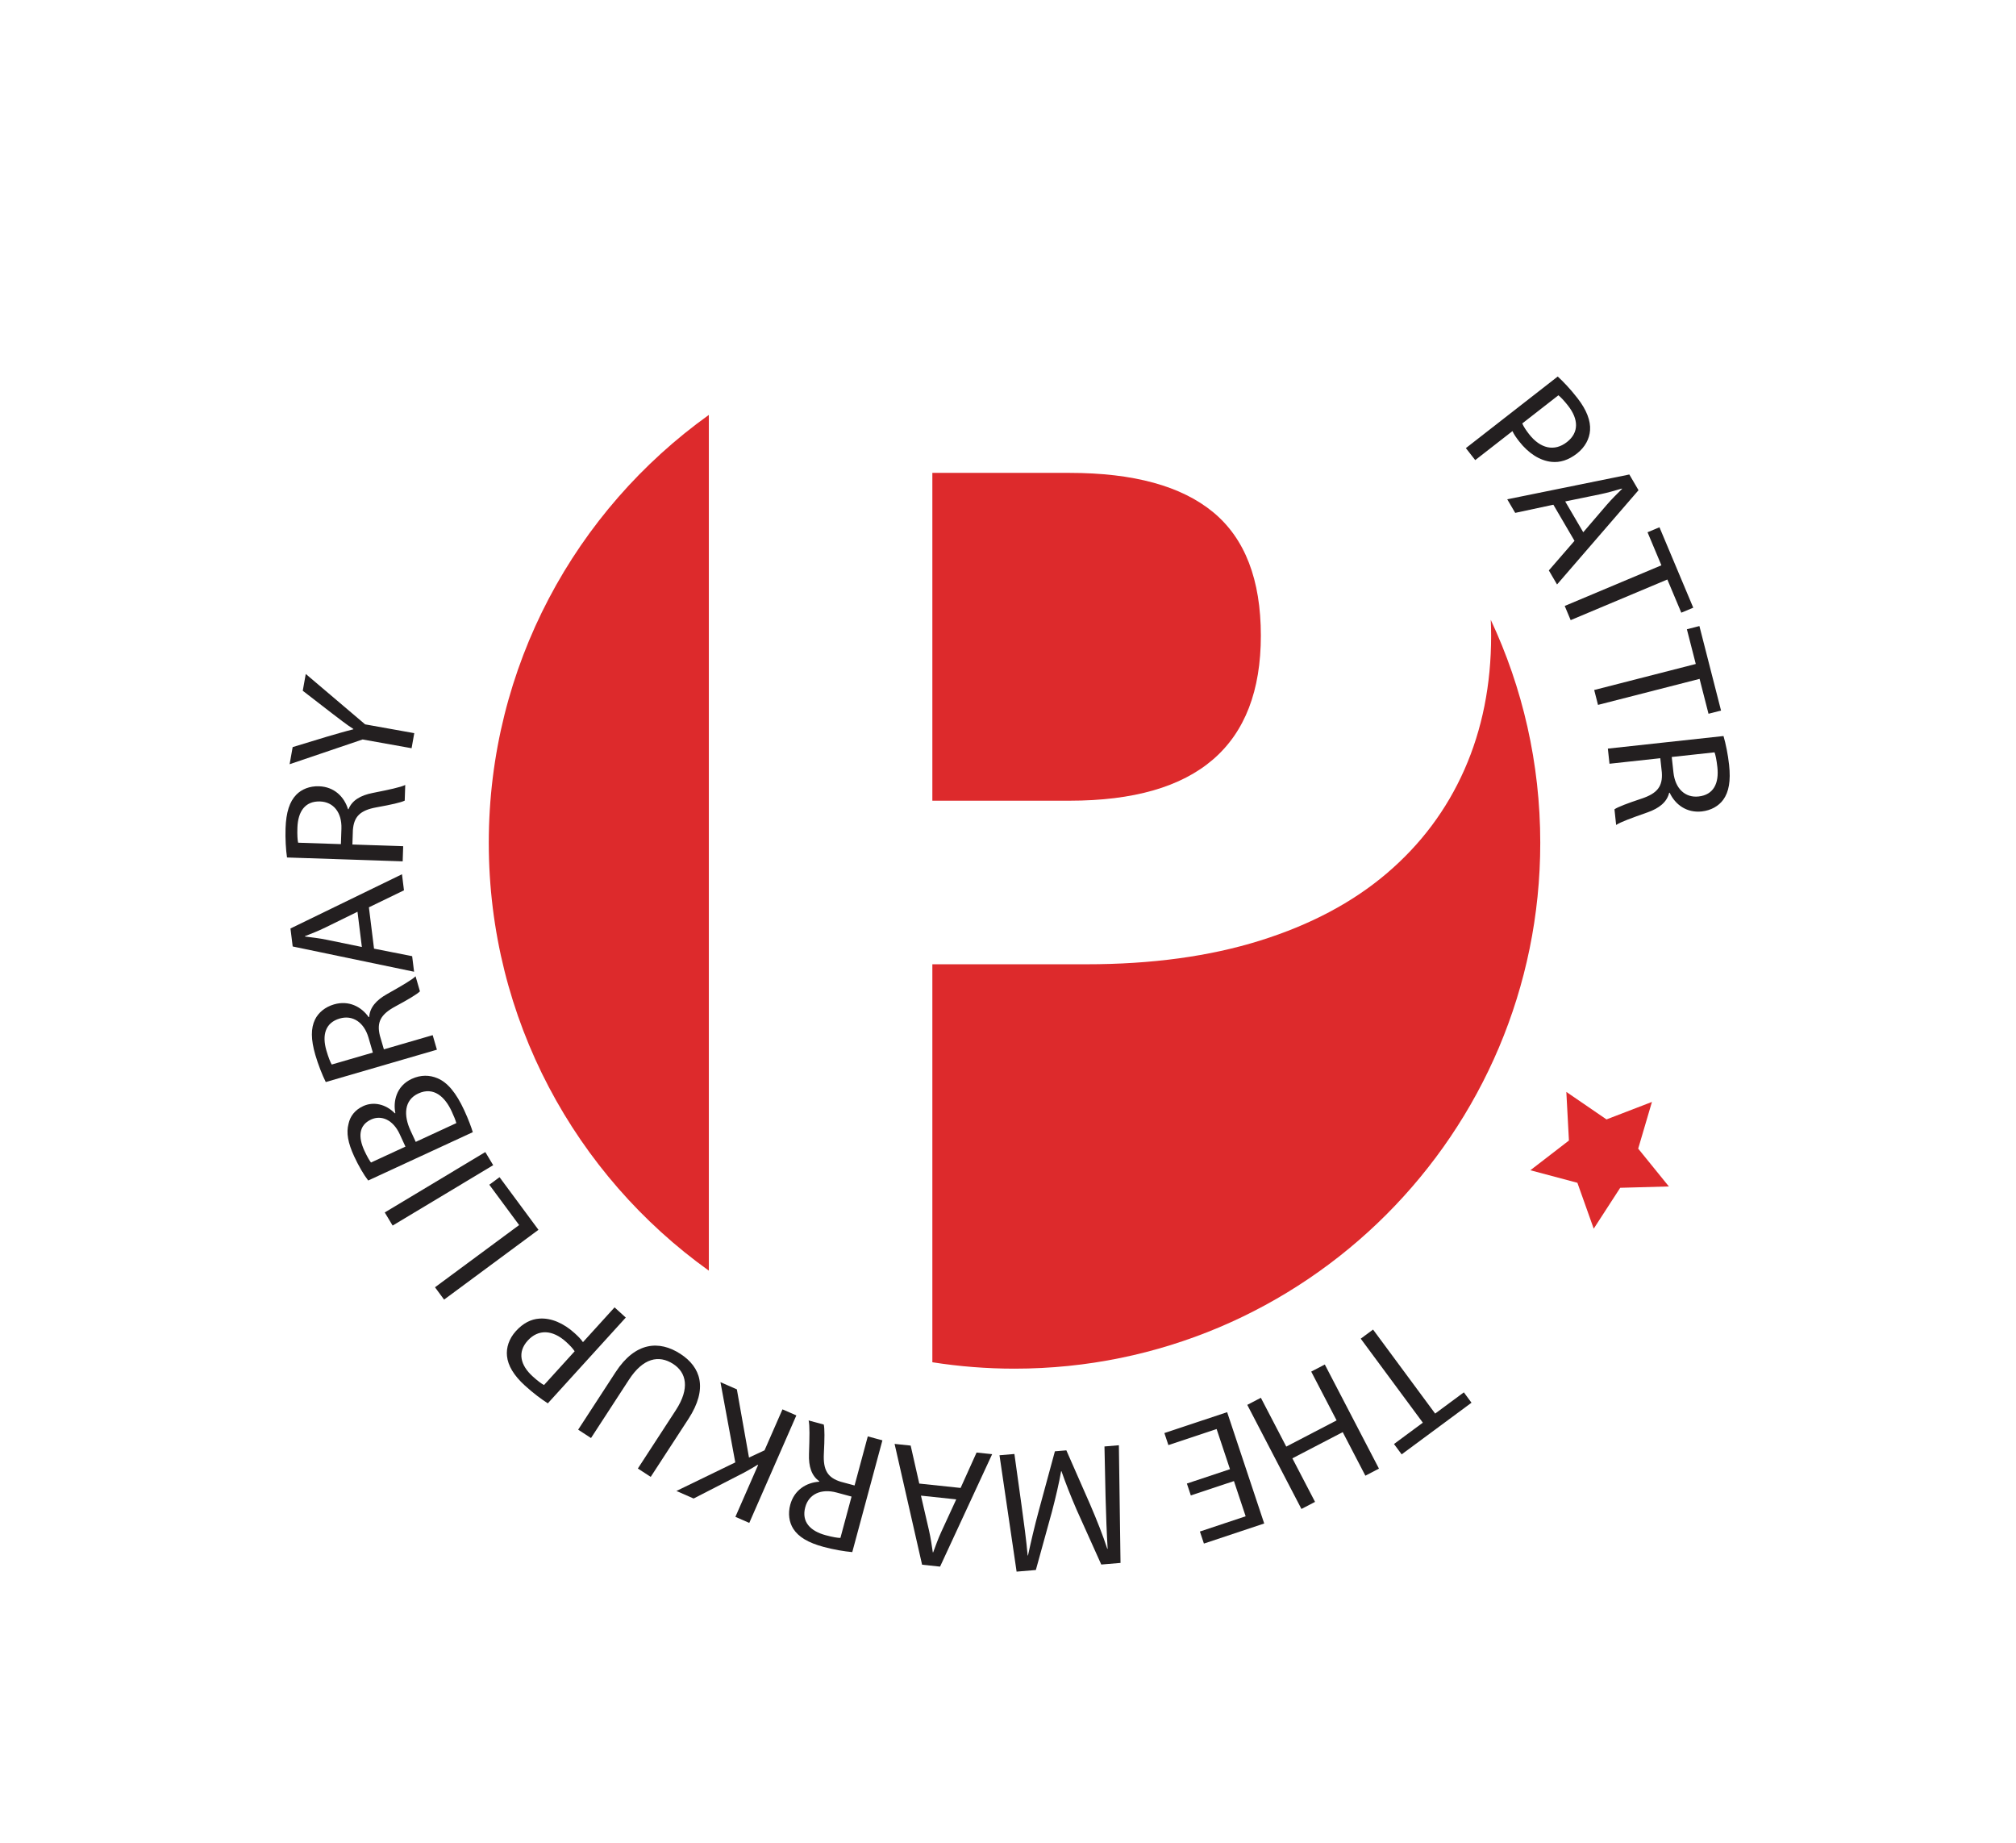
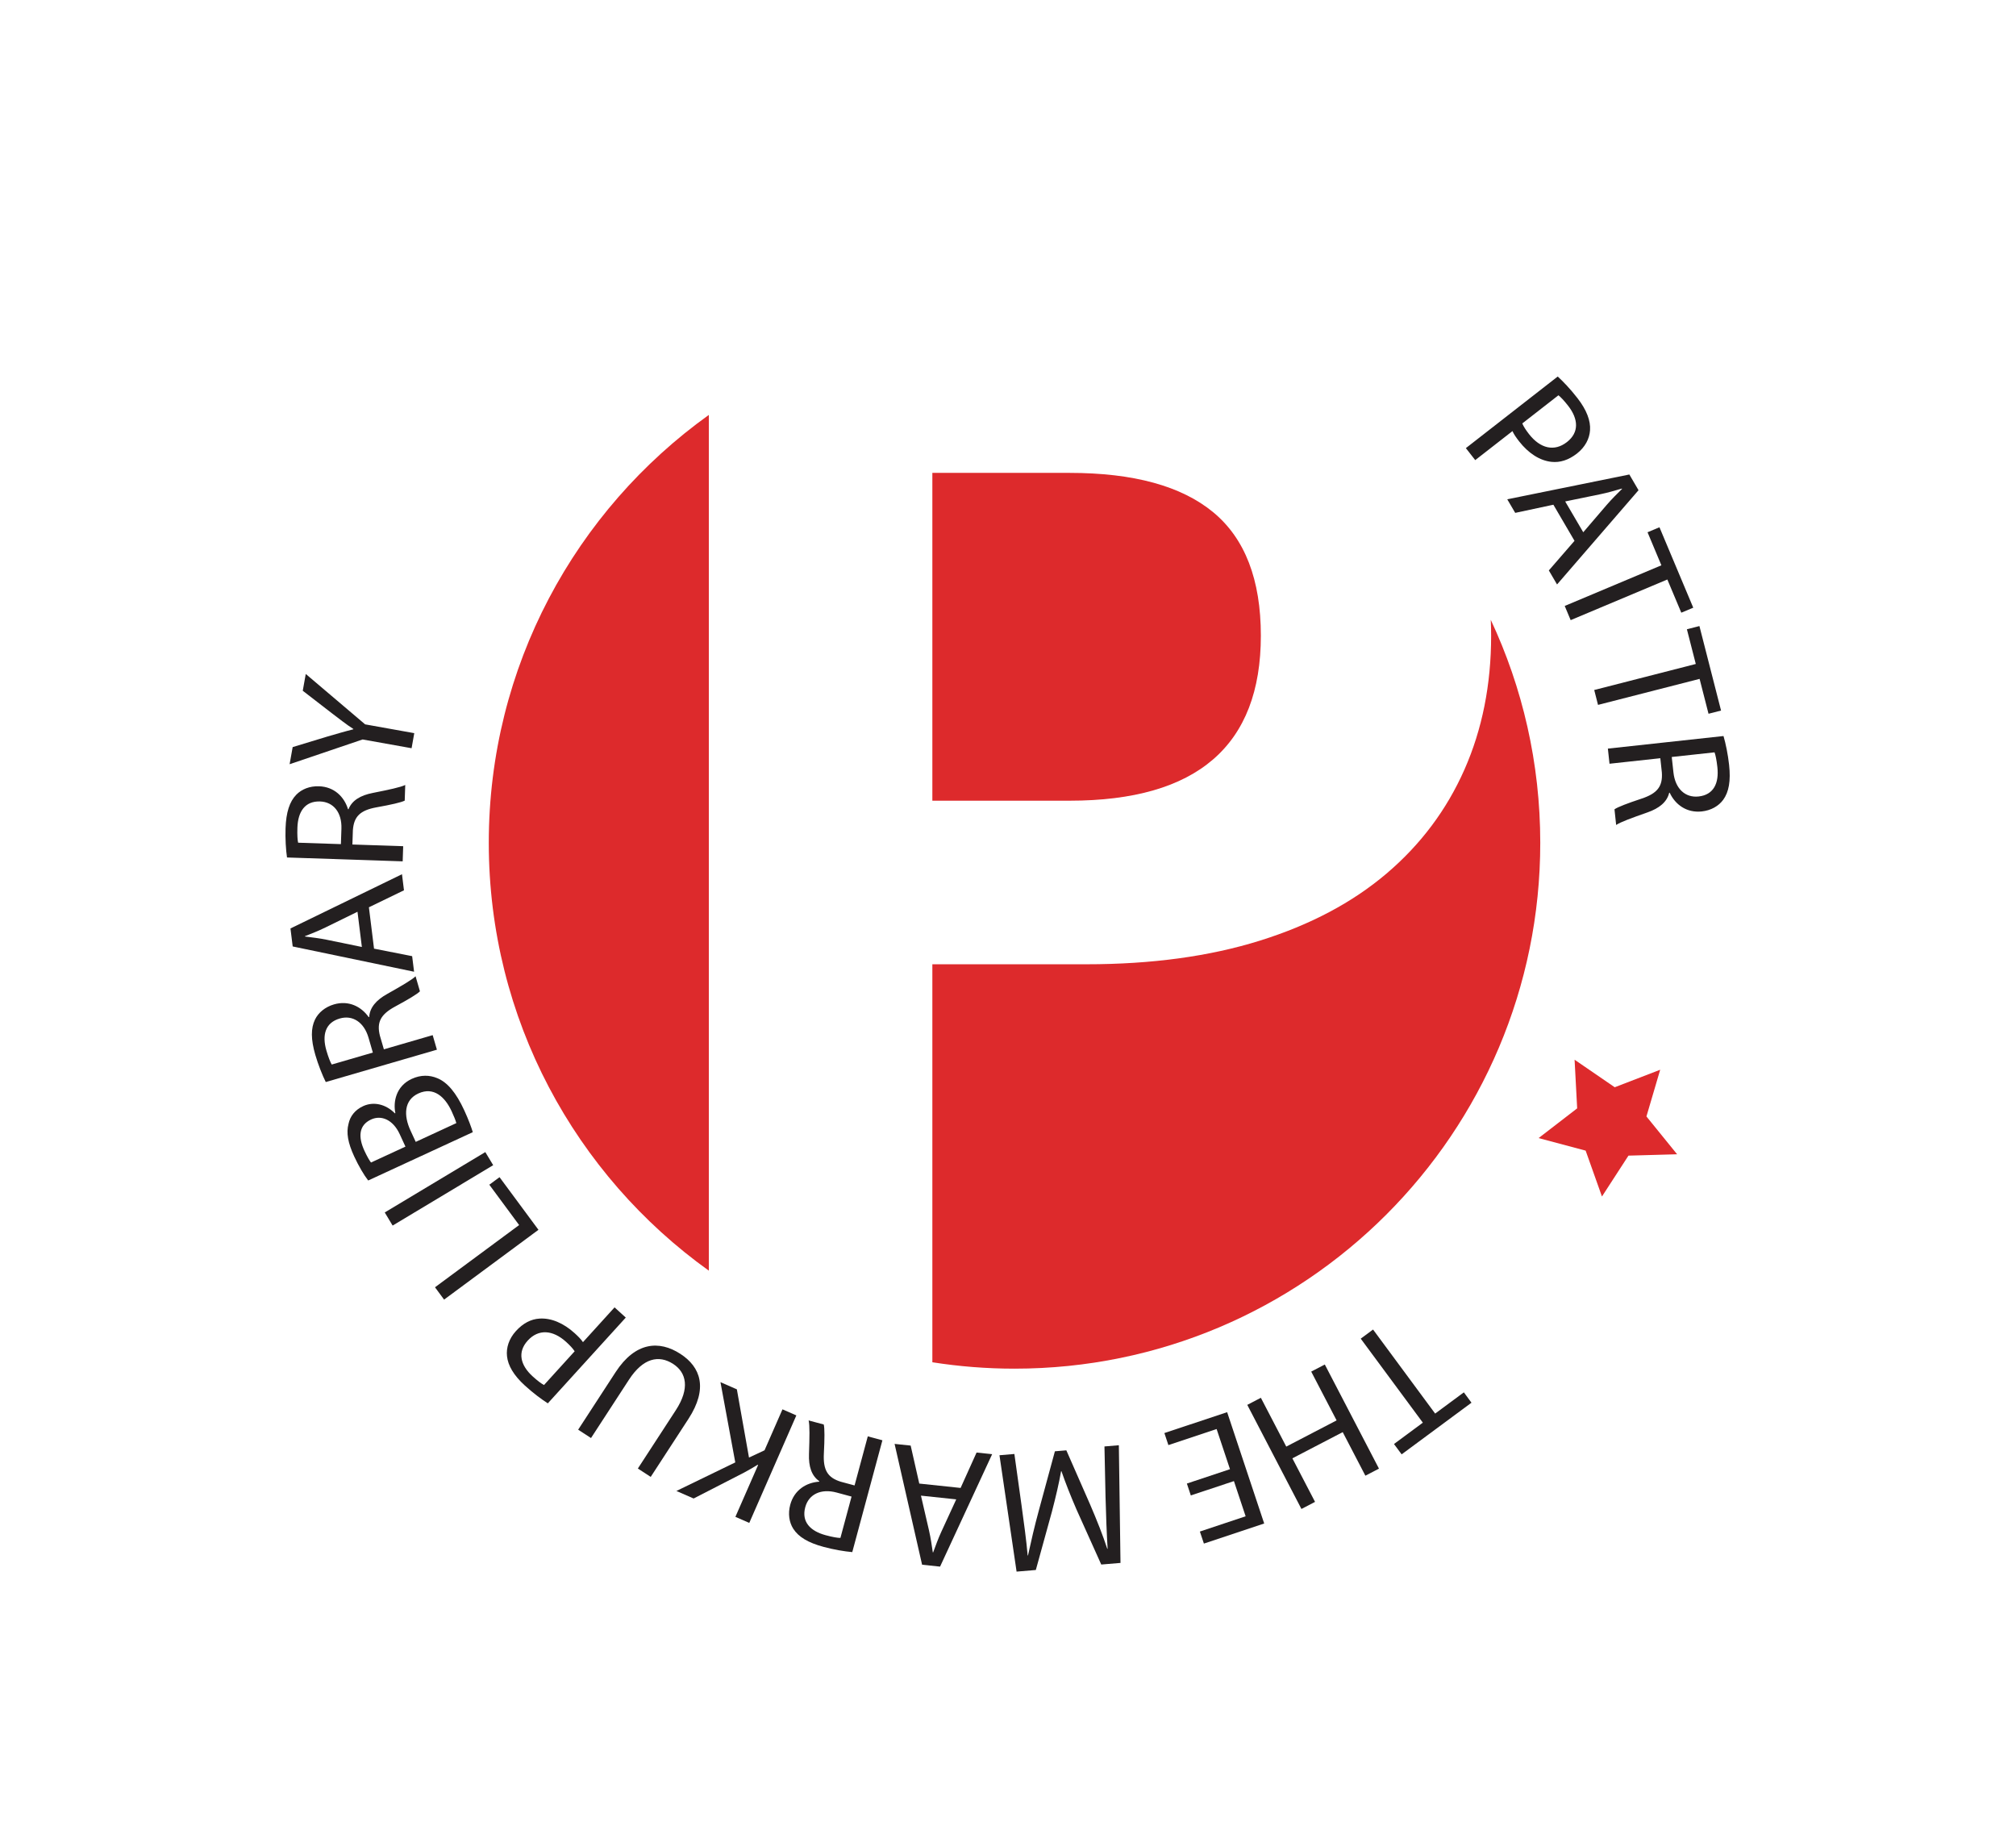
<svg xmlns="http://www.w3.org/2000/svg" version="1.1" id="Calque_1" x="0px" y="0px" width="151px" height="138px" viewBox="0 0 151 138" enable-background="new 0 0 151 138" xml:space="preserve">
  <g>
    <g>
      <circle fill="none" cx="75.482" cy="63.501" r="45.265" />
-       <path fill="#231F20" d="M107.494,105.857l2.15-1.59l0.572,0.776l-5.231,3.868l-0.574-0.775l2.161-1.598l-4.652-6.291l0.923-0.682    L107.494,105.857z" />
-       <path fill="#231F20" d="M102.268,110.508l-1.697-3.262l-3.771,1.962l1.698,3.261L97.479,113l-4.057-7.796l1.018-0.53l1.902,3.655    l3.771-1.962l-1.902-3.654l1.018-0.531l4.056,7.796L102.268,110.508z" />
-       <path fill="#231F20" d="M88.898,111.096l3.229-1.076l-1.001-3.006l-3.612,1.203l-0.301-0.902l4.701-1.565l2.776,8.338    l-4.516,1.503l-0.301-0.902l3.427-1.142l-0.877-2.636l-3.229,1.076L88.898,111.096z" />
-       <path fill="#231F20" d="M76.512,112.713c0.167,1.217,0.37,2.691,0.46,3.771l0.025-0.002c0.227-1.04,0.486-2.175,0.826-3.42    l1.19-4.38l0.858-0.072l1.78,4.052c0.521,1.213,0.952,2.303,1.286,3.322l0.026-0.003c-0.066-1.094-0.123-2.555-0.156-3.887    l-0.081-3.775l1.079-0.091l0.123,8.812l-1.442,0.121l-1.85-4.112c-0.454-1.048-0.821-1.986-1.131-2.876l-0.026,0.002    c-0.16,0.903-0.391,1.892-0.688,3.029l-1.205,4.367l-1.442,0.121l-1.281-8.715l1.117-0.094L76.512,112.713z" />
+       <path fill="#231F20" d="M107.494,105.857l2.15-1.59l0.571,0.775l-5.231,3.868l-0.573-0.774l2.161-1.599l-4.652-6.291l0.923-0.683    L107.494,105.857z" />
+       <path fill="#231F20" d="M102.268,110.508l-1.697-3.262l-3.771,1.962l1.698,3.261L97.479,113l-4.057-7.796l1.018-0.53l1.902,3.655    l3.771-1.962l-1.902-3.654l1.018-0.531l4.057,7.797L102.268,110.508z" />
+       <path fill="#231F20" d="M88.898,111.096l3.229-1.076l-1.001-3.006l-3.612,1.203l-0.301-0.902l4.701-1.564l2.775,8.338    l-4.516,1.503l-0.301-0.901l3.427-1.143l-0.877-2.636l-3.229,1.075L88.898,111.096z" />
+       <path fill="#231F20" d="M76.512,112.713c0.168,1.217,0.37,2.691,0.461,3.771l0.024-0.002c0.228-1.041,0.485-2.176,0.826-3.42    l1.19-4.381l0.857-0.072l1.779,4.053c0.521,1.213,0.953,2.303,1.287,3.322l0.025-0.004c-0.066-1.094-0.123-2.555-0.156-3.887    l-0.08-3.775l1.078-0.09l0.123,8.812l-1.441,0.121l-1.85-4.112c-0.455-1.048-0.822-1.986-1.132-2.876l-0.026,0.002    c-0.16,0.903-0.391,1.892-0.688,3.029l-1.205,4.366l-1.441,0.121l-1.282-8.715l1.117-0.094L76.512,112.713z" />
      <path fill="#231F20" d="M71.95,111.425l1.196-2.651l1.167,0.123l-3.901,8.42l-1.347-0.143l-2.06-9.047l1.205,0.126l0.644,2.845    L71.95,111.425z M68.98,112.002l0.603,2.605c0.134,0.592,0.209,1.123,0.285,1.643l0.026,0.002c0.183-0.492,0.37-1.021,0.607-1.534    l1.122-2.437L68.98,112.002z" />
-       <path fill="#231F20" d="M63.836,116.23c-0.581-0.049-1.407-0.189-2.149-0.39c-1.17-0.315-1.877-0.749-2.268-1.354    c-0.313-0.488-0.409-1.135-0.229-1.803c0.299-1.107,1.204-1.66,2.166-1.725l0.01-0.038c-0.581-0.399-0.808-1.108-0.772-2.044    c0.042-1.258,0.061-2.129-0.027-2.504l1.133,0.305c0.071,0.289,0.066,1.058,0.008,2.176c-0.063,1.238,0.283,1.804,1.268,2.109    l1.032,0.278l0.99-3.675l1.095,0.295L63.836,116.23z M63.782,112.072l-1.12-0.303c-1.17-0.314-2.086,0.127-2.347,1.096    c-0.295,1.096,0.369,1.787,1.527,2.1c0.528,0.143,0.904,0.203,1.106,0.203L63.782,112.072z" />
-       <path fill="#231F20" d="M56.121,114.044l-1.039-0.455l1.701-3.882l-0.036-0.016c-0.351,0.217-0.691,0.409-1.01,0.583l-3.784,1.943    l-1.29-0.565l4.41-2.139l-1.11-6.009l1.229,0.539l0.908,5.108l1.164-0.543l1.344-3.068l1.039,0.454L56.121,114.044z" />
-       <path fill="#231F20" d="M47.776,109.971l2.845-4.371c1.067-1.641,0.79-2.816-0.194-3.457c-1.082-0.704-2.261-0.445-3.314,1.172    l-2.846,4.373l-0.962-0.626l2.804-4.308c1.472-2.262,3.262-2.404,4.857-1.366c1.509,0.981,2.09,2.574,0.597,4.87l-2.824,4.339    L47.776,109.971z" />
-       <path fill="#231F20" d="M41.032,105.09c-0.466-0.301-1.049-0.725-1.724-1.338c-0.83-0.754-1.263-1.498-1.333-2.197    c-0.067-0.623,0.141-1.298,0.667-1.877c0.535-0.589,1.129-0.895,1.764-0.934c0.883-0.061,1.816,0.347,2.636,1.092    c0.25,0.228,0.474,0.447,0.623,0.672l2.366-2.605l0.84,0.763L41.032,105.09z M43.042,101.191c-0.14-0.215-0.354-0.443-0.633-0.697    c-1.013-0.921-2.086-0.98-2.883-0.102c-0.789,0.868-0.548,1.844,0.368,2.676c0.366,0.334,0.672,0.559,0.852,0.651L43.042,101.191z    " />
-       <path fill="#231F20" d="M33.263,97.322l-0.682-0.924l6.302-4.659l-2.233-3.02l0.766-0.565l2.915,3.941L33.263,97.322z" />
-       <path fill="#231F20" d="M28.818,90.795l7.532-4.522l0.59,0.983l-7.532,4.521L28.818,90.795z" />
-       <path fill="#231F20" d="M27.578,88.403c-0.314-0.401-0.718-1.09-1.047-1.8c-0.476-1.029-0.604-1.775-0.426-2.445    c0.117-0.557,0.47-1.036,1.097-1.326c0.781-0.36,1.696-0.15,2.375,0.541l0.036-0.018c-0.173-0.838,0.044-2.016,1.228-2.563    c0.687-0.317,1.345-0.291,1.915-0.051c0.761,0.309,1.413,1.099,2.014,2.4c0.328,0.711,0.532,1.277,0.643,1.642L27.578,88.403z     M30.369,85.865l-0.432-0.936c-0.498-1.077-1.373-1.448-2.142-1.094c-0.923,0.427-0.979,1.301-0.499,2.342    c0.219,0.474,0.38,0.729,0.492,0.879L30.369,85.865z M34.18,84.104c-0.063-0.229-0.182-0.519-0.352-0.886    c-0.492-1.065-1.336-1.867-2.496-1.332c-1.076,0.498-1.106,1.646-0.587,2.771l0.394,0.853L34.18,84.104z" />
-       <path fill="#231F20" d="M24.4,81.03c-0.26-0.522-0.568-1.301-0.784-2.04c-0.338-1.164-0.335-1.992-0.022-2.641    c0.255-0.522,0.759-0.94,1.422-1.134c1.102-0.321,2.044,0.165,2.6,0.954l0.038-0.011c0.04-0.704,0.527-1.267,1.346-1.722    c1.097-0.619,1.852-1.056,2.126-1.326l0.328,1.127c-0.21,0.211-0.869,0.606-1.855,1.138c-1.091,0.589-1.395,1.18-1.145,2.181    l0.299,1.025l3.655-1.063l0.317,1.089L24.4,81.03z M27.927,78.823l-0.324-1.114c-0.338-1.164-1.192-1.717-2.156-1.438    c-1.089,0.318-1.335,1.244-1,2.396c0.153,0.525,0.296,0.878,0.401,1.051L27.927,78.823z" />
-       <path fill="#231F20" d="M28.015,71.04l2.855,0.564l0.145,1.165l-9.092-1.892l-0.167-1.347l8.353-4.061l0.149,1.203l-2.627,1.273    L28.015,71.04z M26.777,68.277l-2.403,1.178c-0.546,0.266-1.047,0.459-1.536,0.652l0.003,0.025    c0.521,0.066,1.08,0.129,1.633,0.243l2.63,0.54L26.777,68.277z" />
+       <path fill="#231F20" d="M63.836,116.23c-0.581-0.049-1.407-0.189-2.149-0.391c-1.17-0.314-1.877-0.749-2.268-1.354    c-0.313-0.488-0.409-1.135-0.229-1.803c0.299-1.107,1.204-1.66,2.166-1.726l0.01-0.038c-0.581-0.398-0.808-1.107-0.772-2.044    c0.042-1.258,0.061-2.129-0.027-2.504l1.133,0.305c0.071,0.289,0.066,1.058,0.008,2.177c-0.063,1.237,0.283,1.804,1.268,2.108    l1.032,0.278l0.99-3.676l1.095,0.295L63.836,116.23z M63.782,112.072l-1.12-0.303c-1.17-0.314-2.086,0.127-2.347,1.096    c-0.295,1.096,0.369,1.787,1.527,2.1c0.528,0.143,0.904,0.203,1.106,0.203L63.782,112.072z" />
+       <path fill="#231F20" d="M56.121,114.044l-1.039-0.455l1.701-3.882l-0.036-0.016c-0.351,0.217-0.691,0.408-1.01,0.582l-3.784,1.943    l-1.29-0.564l4.41-2.139l-1.11-6.01l1.229,0.539l0.908,5.107l1.164-0.543l1.344-3.067l1.039,0.454L56.121,114.044z" />
+       <path fill="#231F20" d="M47.776,109.971l2.845-4.371c1.067-1.641,0.79-2.815-0.194-3.457c-1.082-0.703-2.261-0.444-3.314,1.172    l-2.846,4.373l-0.962-0.625l2.804-4.309c1.472-2.262,3.262-2.404,4.857-1.365c1.509,0.98,2.09,2.573,0.597,4.869l-2.824,4.34    L47.776,109.971z" />
+       <path fill="#231F20" d="M41.032,105.09c-0.466-0.301-1.049-0.725-1.724-1.338c-0.83-0.754-1.263-1.498-1.333-2.197    c-0.067-0.623,0.141-1.298,0.667-1.877c0.535-0.589,1.129-0.895,1.764-0.934c0.883-0.061,1.816,0.347,2.636,1.092    c0.25,0.229,0.474,0.447,0.623,0.672l2.366-2.605l0.84,0.764L41.032,105.09z M43.042,101.191c-0.14-0.215-0.354-0.443-0.633-0.697    c-1.013-0.921-2.086-0.98-2.883-0.102c-0.789,0.867-0.548,1.844,0.368,2.676c0.366,0.334,0.672,0.559,0.852,0.65L43.042,101.191z" />
+       <path fill="#231F20" d="M33.263,97.322l-0.682-0.924l6.302-4.659l-2.233-3.021l0.766-0.564l2.915,3.941L33.263,97.322z" />
+       <path fill="#231F20" d="M28.818,90.795l7.532-4.521l0.59,0.982l-7.532,4.521L28.818,90.795z" />
+       <path fill="#231F20" d="M27.578,88.402c-0.314-0.4-0.718-1.09-1.047-1.799c-0.476-1.029-0.604-1.775-0.426-2.445    c0.117-0.557,0.47-1.036,1.097-1.326c0.781-0.359,1.696-0.15,2.375,0.541l0.036-0.018c-0.173-0.838,0.044-2.017,1.228-2.563    c0.687-0.317,1.345-0.291,1.915-0.051c0.761,0.309,1.413,1.099,2.014,2.399c0.328,0.711,0.532,1.277,0.643,1.643L27.578,88.402z     M30.369,85.865l-0.432-0.936c-0.498-1.078-1.373-1.449-2.142-1.095c-0.923,0.427-0.979,1.301-0.499,2.342    c0.219,0.474,0.38,0.729,0.492,0.88L30.369,85.865z M34.18,84.104c-0.063-0.229-0.182-0.519-0.352-0.886    c-0.492-1.065-1.336-1.866-2.496-1.332c-1.076,0.498-1.106,1.646-0.587,2.771l0.394,0.853L34.18,84.104z" />
+       <path fill="#231F20" d="M24.4,81.029c-0.26-0.521-0.568-1.301-0.784-2.039c-0.338-1.164-0.335-1.992-0.022-2.641    c0.255-0.522,0.759-0.94,1.422-1.135c1.102-0.32,2.044,0.165,2.6,0.954l0.038-0.011c0.04-0.704,0.527-1.268,1.346-1.723    c1.097-0.619,1.852-1.056,2.126-1.326l0.328,1.127c-0.21,0.212-0.869,0.606-1.855,1.139c-1.091,0.589-1.395,1.18-1.145,2.182    l0.299,1.024l3.655-1.063l0.317,1.09L24.4,81.029z M27.927,78.823l-0.324-1.114c-0.338-1.164-1.192-1.717-2.156-1.438    c-1.089,0.317-1.335,1.244-1,2.396c0.153,0.524,0.296,0.878,0.401,1.051L27.927,78.823z" />
+       <path fill="#231F20" d="M28.015,71.04l2.855,0.563l0.145,1.166l-9.092-1.893l-0.167-1.348l8.353-4.061l0.149,1.203l-2.627,1.273    L28.015,71.04z M26.777,68.277l-2.403,1.178c-0.546,0.266-1.047,0.459-1.536,0.652l0.003,0.024    c0.521,0.066,1.08,0.129,1.633,0.243l2.63,0.54L26.777,68.277z" />
      <path fill="#231F20" d="M21.497,64.213c-0.085-0.576-0.135-1.413-0.109-2.182c0.041-1.211,0.302-1.998,0.802-2.516    c0.405-0.418,1.013-0.658,1.704-0.635c1.146,0.039,1.891,0.793,2.172,1.716l0.039,0.001c0.257-0.656,0.896-1.039,1.815-1.217    c1.234-0.246,2.088-0.426,2.433-0.597l-0.039,1.172c-0.265,0.135-1.015,0.306-2.117,0.503c-1.22,0.221-1.692,0.688-1.766,1.715    l-0.036,1.068l3.804,0.127l-0.038,1.134L21.497,64.213z M25.534,63.213l0.039-1.159c0.041-1.212-0.598-2.003-1.601-2.036    c-1.133-0.037-1.656,0.767-1.696,1.965c-0.019,0.547,0.008,0.927,0.054,1.123L25.534,63.213z" />
      <path fill="#231F20" d="M30.828,56.031l-3.668-0.656l-5.468,1.854l0.229-1.282l2.604-0.792c0.711-0.204,1.286-0.378,1.937-0.54    l0.005-0.026c-0.523-0.332-1.032-0.741-1.627-1.191l-2.163-1.671l0.225-1.257l4.447,3.774l3.68,0.659L30.828,56.031z" />
    </g>
    <g>
      <circle fill="none" cx="75.482" cy="63.5" r="45.475" />
-       <path fill="#231F20" d="M116.675,28.196c0.411,0.377,0.915,0.897,1.479,1.62c0.691,0.888,0.992,1.7,0.942,2.403    c-0.042,0.629-0.362,1.261-0.981,1.745c-0.631,0.49-1.271,0.691-1.906,0.622c-0.885-0.091-1.738-0.654-2.424-1.532    c-0.209-0.269-0.391-0.524-0.5-0.771l-2.789,2.173l-0.701-0.898L116.675,28.196z M114.019,31.71c0.101,0.237,0.273,0.5,0.507,0.8    c0.846,1.084,1.898,1.327,2.838,0.595c0.93-0.725,0.857-1.732,0.094-2.713c-0.306-0.392-0.57-0.667-0.732-0.791L114.019,31.71z" />
-       <path fill="#231F20" d="M116.349,37.796l-2.859,0.611l-0.596-1.017l9.144-1.857l0.688,1.177l-6.102,7.058l-0.615-1.051    l1.922-2.217L116.349,37.796z M118.587,39.858l1.75-2.041c0.398-0.46,0.784-0.837,1.159-1.209l-0.014-0.022    c-0.507,0.145-1.047,0.309-1.604,0.422l-2.643,0.543L118.587,39.858z" />
-       <path fill="#231F20" d="M124.44,42.333l-1.038-2.474l0.893-0.375l2.531,6.023l-0.895,0.375l-1.045-2.486l-7.242,3.043    l-0.445-1.062L124.44,42.333z" />
-       <path fill="#231F20" d="M127.015,49.722l-0.666-2.599l0.938-0.241l1.62,6.328l-0.938,0.24l-0.669-2.612l-7.608,1.948l-0.285-1.115    L127.015,49.722z" />
-       <path fill="#231F20" d="M129.092,55.118c0.166,0.562,0.334,1.387,0.418,2.155c0.132,1.211-0.016,2.031-0.439,2.618    c-0.345,0.472-0.915,0.798-1.605,0.874c-1.146,0.123-1.995-0.521-2.406-1.4l-0.039,0.004c-0.162,0.691-0.744,1.162-1.633,1.471    c-1.193,0.419-2.018,0.72-2.338,0.939l-0.125-1.173c0.244-0.172,0.965-0.448,2.034-0.802c1.183-0.393,1.585-0.924,1.514-1.957    l-0.116-1.068l-3.805,0.414l-0.123-1.133L129.092,55.118z M125.215,56.687l0.127,1.159c0.132,1.211,0.879,1.908,1.882,1.799    c1.134-0.123,1.54-0.998,1.409-2.196c-0.06-0.548-0.141-0.921-0.213-1.11L125.215,56.687z" />
+       <path fill="#231F20" d="M116.675,28.196c0.411,0.377,0.915,0.897,1.479,1.62c0.691,0.888,0.992,1.7,0.941,2.403    c-0.041,0.629-0.361,1.261-0.98,1.745c-0.631,0.49-1.271,0.691-1.906,0.622c-0.885-0.091-1.738-0.654-2.424-1.532    c-0.209-0.269-0.391-0.524-0.5-0.771l-2.789,2.173l-0.701-0.898L116.675,28.196z M114.02,31.71c0.101,0.237,0.272,0.5,0.506,0.8    c0.847,1.084,1.898,1.327,2.838,0.595c0.931-0.725,0.857-1.732,0.095-2.713c-0.306-0.392-0.569-0.667-0.731-0.791L114.02,31.71z" />
+       <path fill="#231F20" d="M116.35,37.796l-2.859,0.611l-0.596-1.017l9.144-1.857l0.688,1.177l-6.103,7.058l-0.615-1.051l1.923-2.217    L116.35,37.796z M118.587,39.858l1.75-2.041c0.397-0.46,0.784-0.837,1.159-1.209l-0.014-0.022    c-0.508,0.145-1.047,0.309-1.604,0.422l-2.644,0.543L118.587,39.858z" />
+       <path fill="#231F20" d="M124.439,42.333l-1.037-2.474l0.893-0.375l2.531,6.023l-0.895,0.375l-1.045-2.486l-7.242,3.043    l-0.445-1.062L124.439,42.333z" />
+       <path fill="#231F20" d="M127.016,49.722l-0.666-2.599l0.938-0.241l1.62,6.328l-0.938,0.24l-0.669-2.612l-7.608,1.948l-0.284-1.115    L127.016,49.722z" />
+       <path fill="#231F20" d="M129.092,55.118c0.166,0.562,0.334,1.387,0.418,2.155c0.133,1.211-0.016,2.031-0.439,2.618    c-0.344,0.472-0.914,0.798-1.604,0.874c-1.146,0.123-1.995-0.521-2.405-1.4l-0.039,0.004c-0.162,0.691-0.744,1.162-1.633,1.471    c-1.193,0.419-2.019,0.72-2.339,0.939l-0.125-1.173c0.244-0.172,0.966-0.448,2.034-0.802c1.184-0.393,1.585-0.924,1.514-1.957    l-0.115-1.068l-3.806,0.414l-0.122-1.133L129.092,55.118z M125.215,56.687l0.127,1.159c0.133,1.211,0.879,1.908,1.883,1.799    c1.133-0.123,1.539-0.998,1.408-2.196c-0.06-0.548-0.141-0.921-0.213-1.11L125.215,56.687z" />
    </g>
-     <polygon fill="#DD2A2C" points="125,88.848 121.355,88.949 119.371,92.01 118.148,88.574 114.625,87.635 117.514,85.409    117.32,81.768 120.328,83.828 123.732,82.518 122.702,86.016  " />
+     <polygon fill="#DD2A2C" points="125.617,86.438 121.973,86.54 119.988,89.601 118.766,86.165 115.242,85.226 118.131,83    117.938,79.358 120.945,81.419 124.35,80.108 123.319,83.606  " />
    <g>
      <path fill="#DD2A2C" d="M94.439,47.603c0-4.194-1.188-7.275-3.566-9.242c-2.379-1.966-5.965-2.949-10.758-2.949H69.834v24.549    h10.281C89.666,59.962,94.439,55.842,94.439,47.603z" />
-       <path fill="#DD2A2C" d="M53.093,31.071C43.114,38.215,36.61,49.904,36.61,63.113s6.504,24.897,16.483,32.041V31.071z" />
-       <path fill="#DD2A2C" d="M111.66,46.416c0.016,0.392,0.027,0.787,0.027,1.188c0,3.671-0.668,7.014-2,10.028    c-1.334,3.016-3.276,5.609-5.83,7.781c-2.555,2.172-5.718,3.848-9.492,5.028c-3.773,1.179-8.102,1.769-12.983,1.769H69.834v29.803    c2.005,0.316,4.06,0.48,6.154,0.48c21.748,0,39.379-17.631,39.379-39.379C115.367,57.143,114.037,51.485,111.66,46.416z" />
+       <path fill="#DD2A2C" d="M53.093,31.071C43.114,38.215,36.61,49.904,36.61,63.113c0,13.209,6.504,24.897,16.483,32.042V31.071z" />
+       <path fill="#DD2A2C" d="M111.66,46.416c0.016,0.392,0.027,0.787,0.027,1.188c0,3.671-0.668,7.014-2,10.028    c-1.334,3.016-3.276,5.609-5.83,7.781c-2.556,2.172-5.719,3.848-9.492,5.028c-3.773,1.179-8.102,1.769-12.983,1.769H69.834v29.804    c2.005,0.315,4.06,0.479,6.154,0.479c21.749,0,39.379-17.632,39.379-39.379C115.367,57.143,114.037,51.485,111.66,46.416z" />
    </g>
  </g>
</svg>
